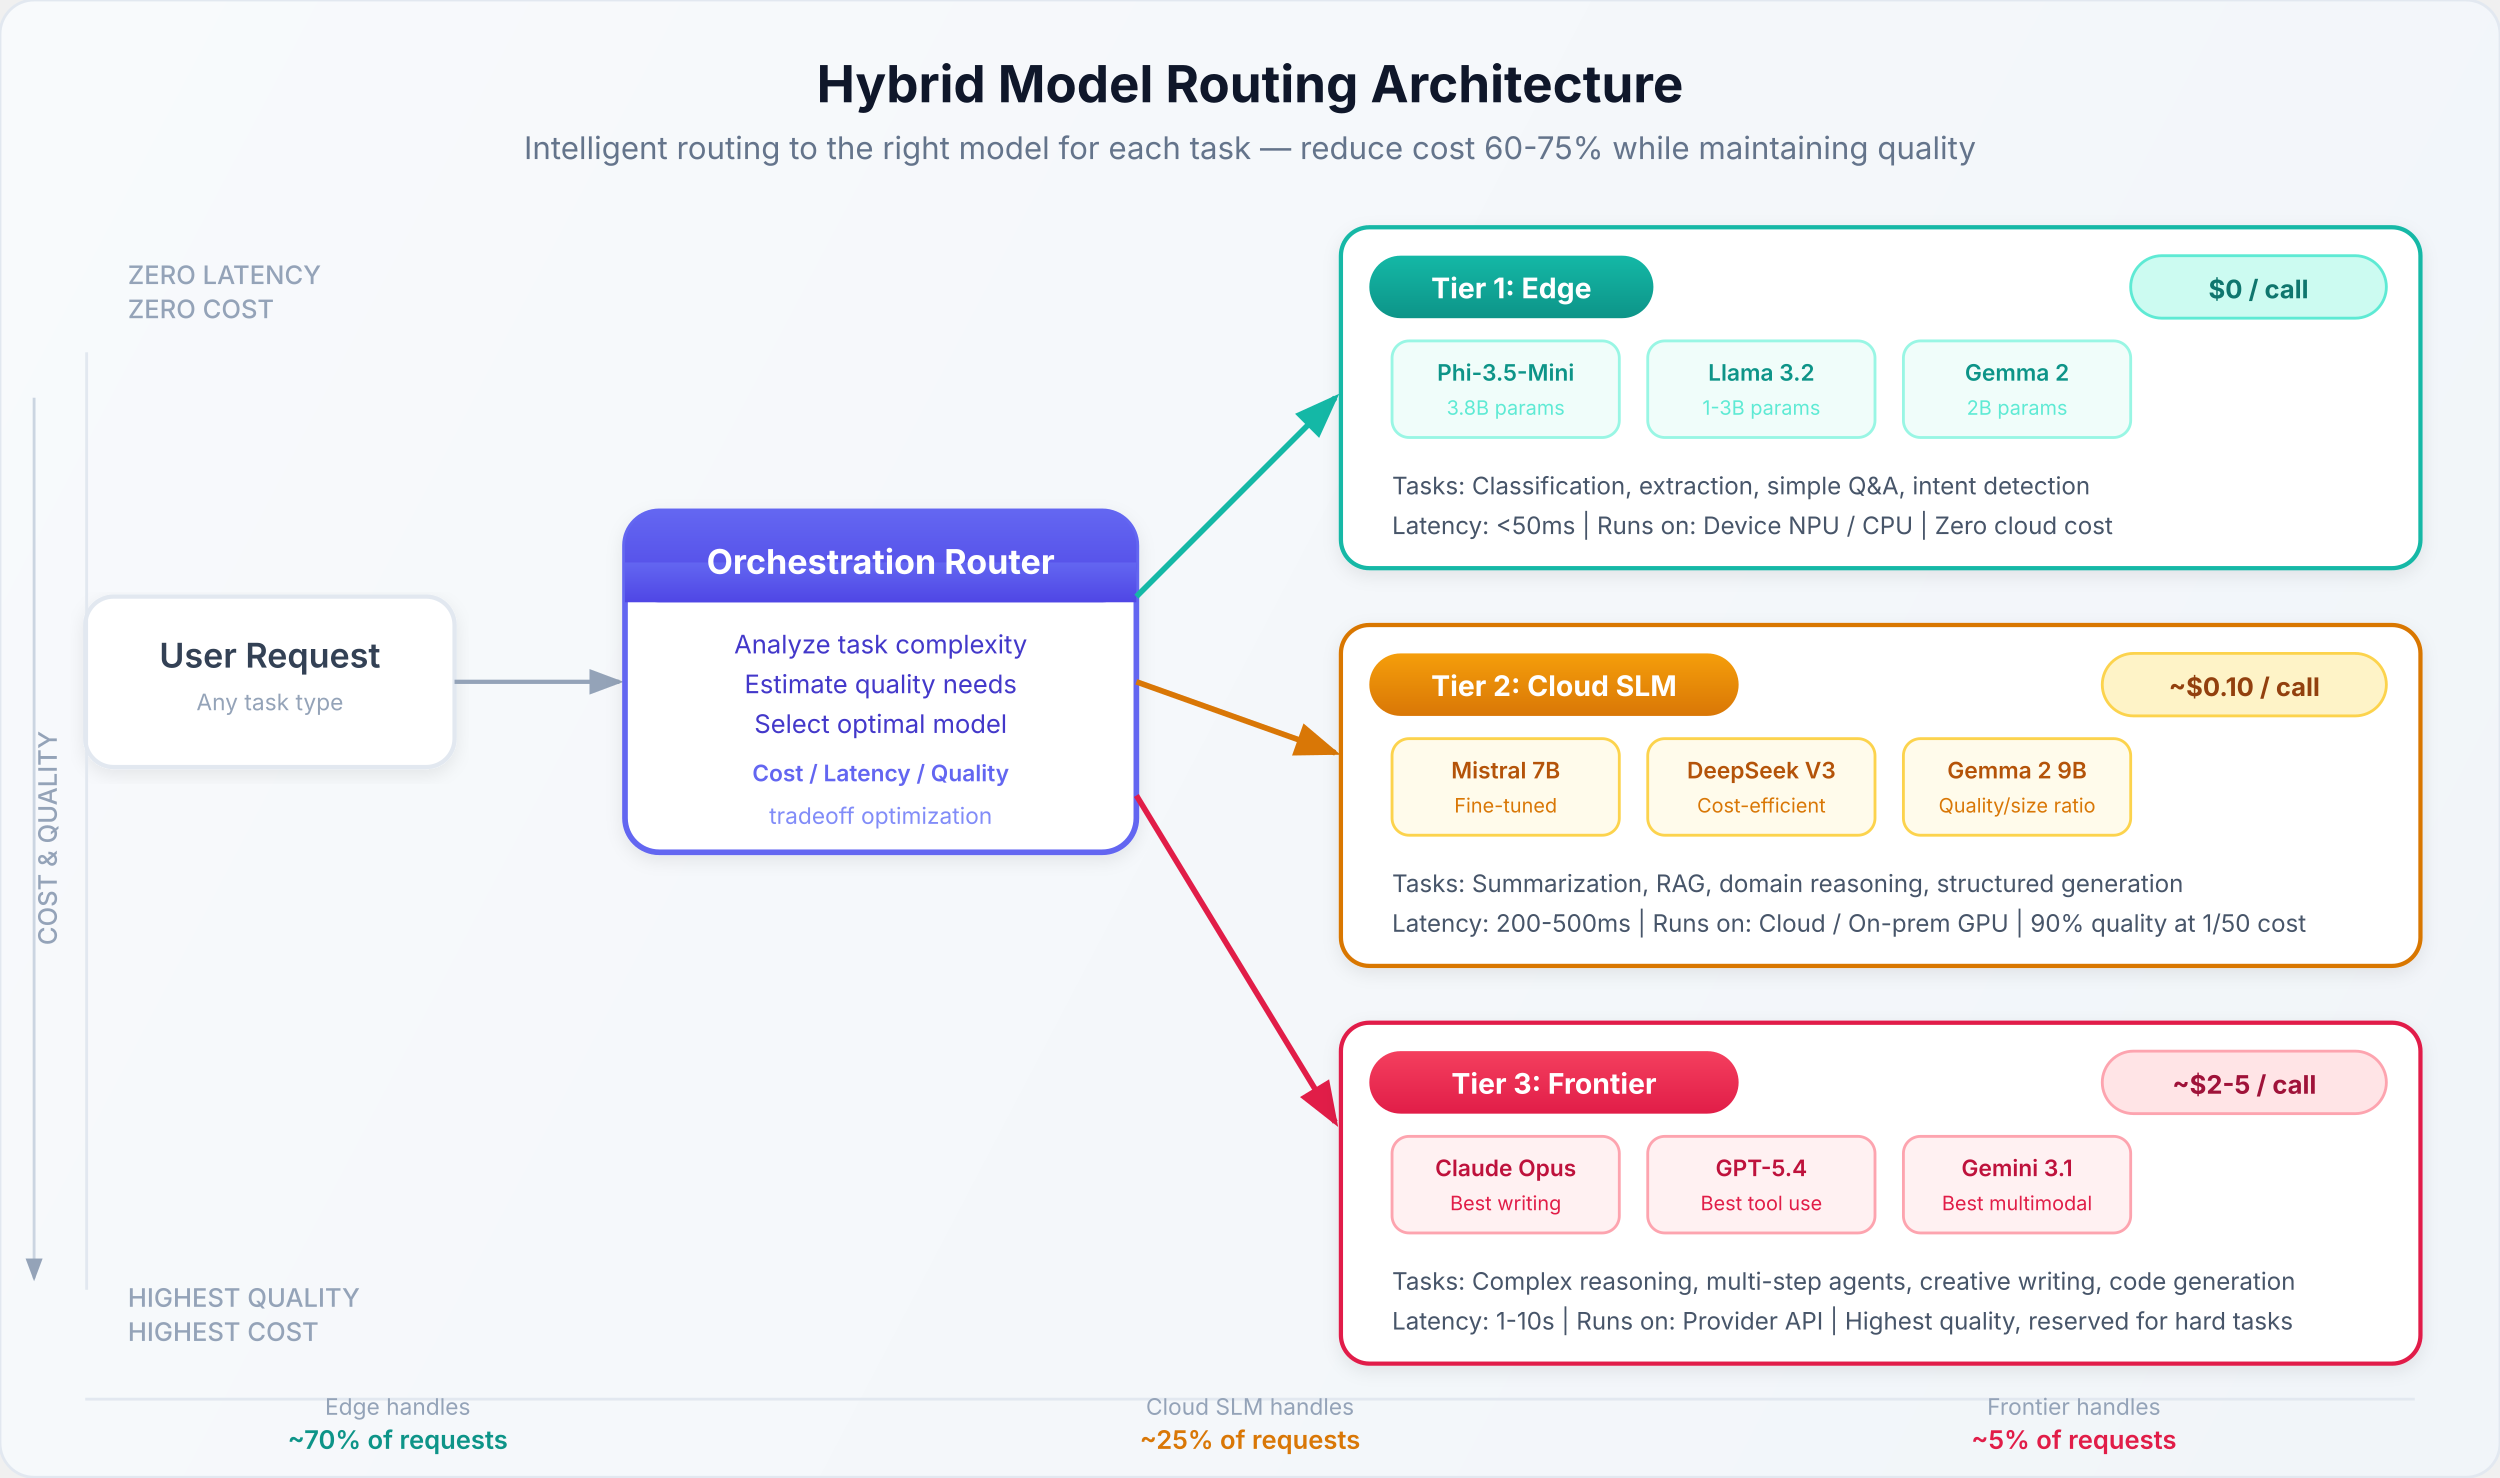
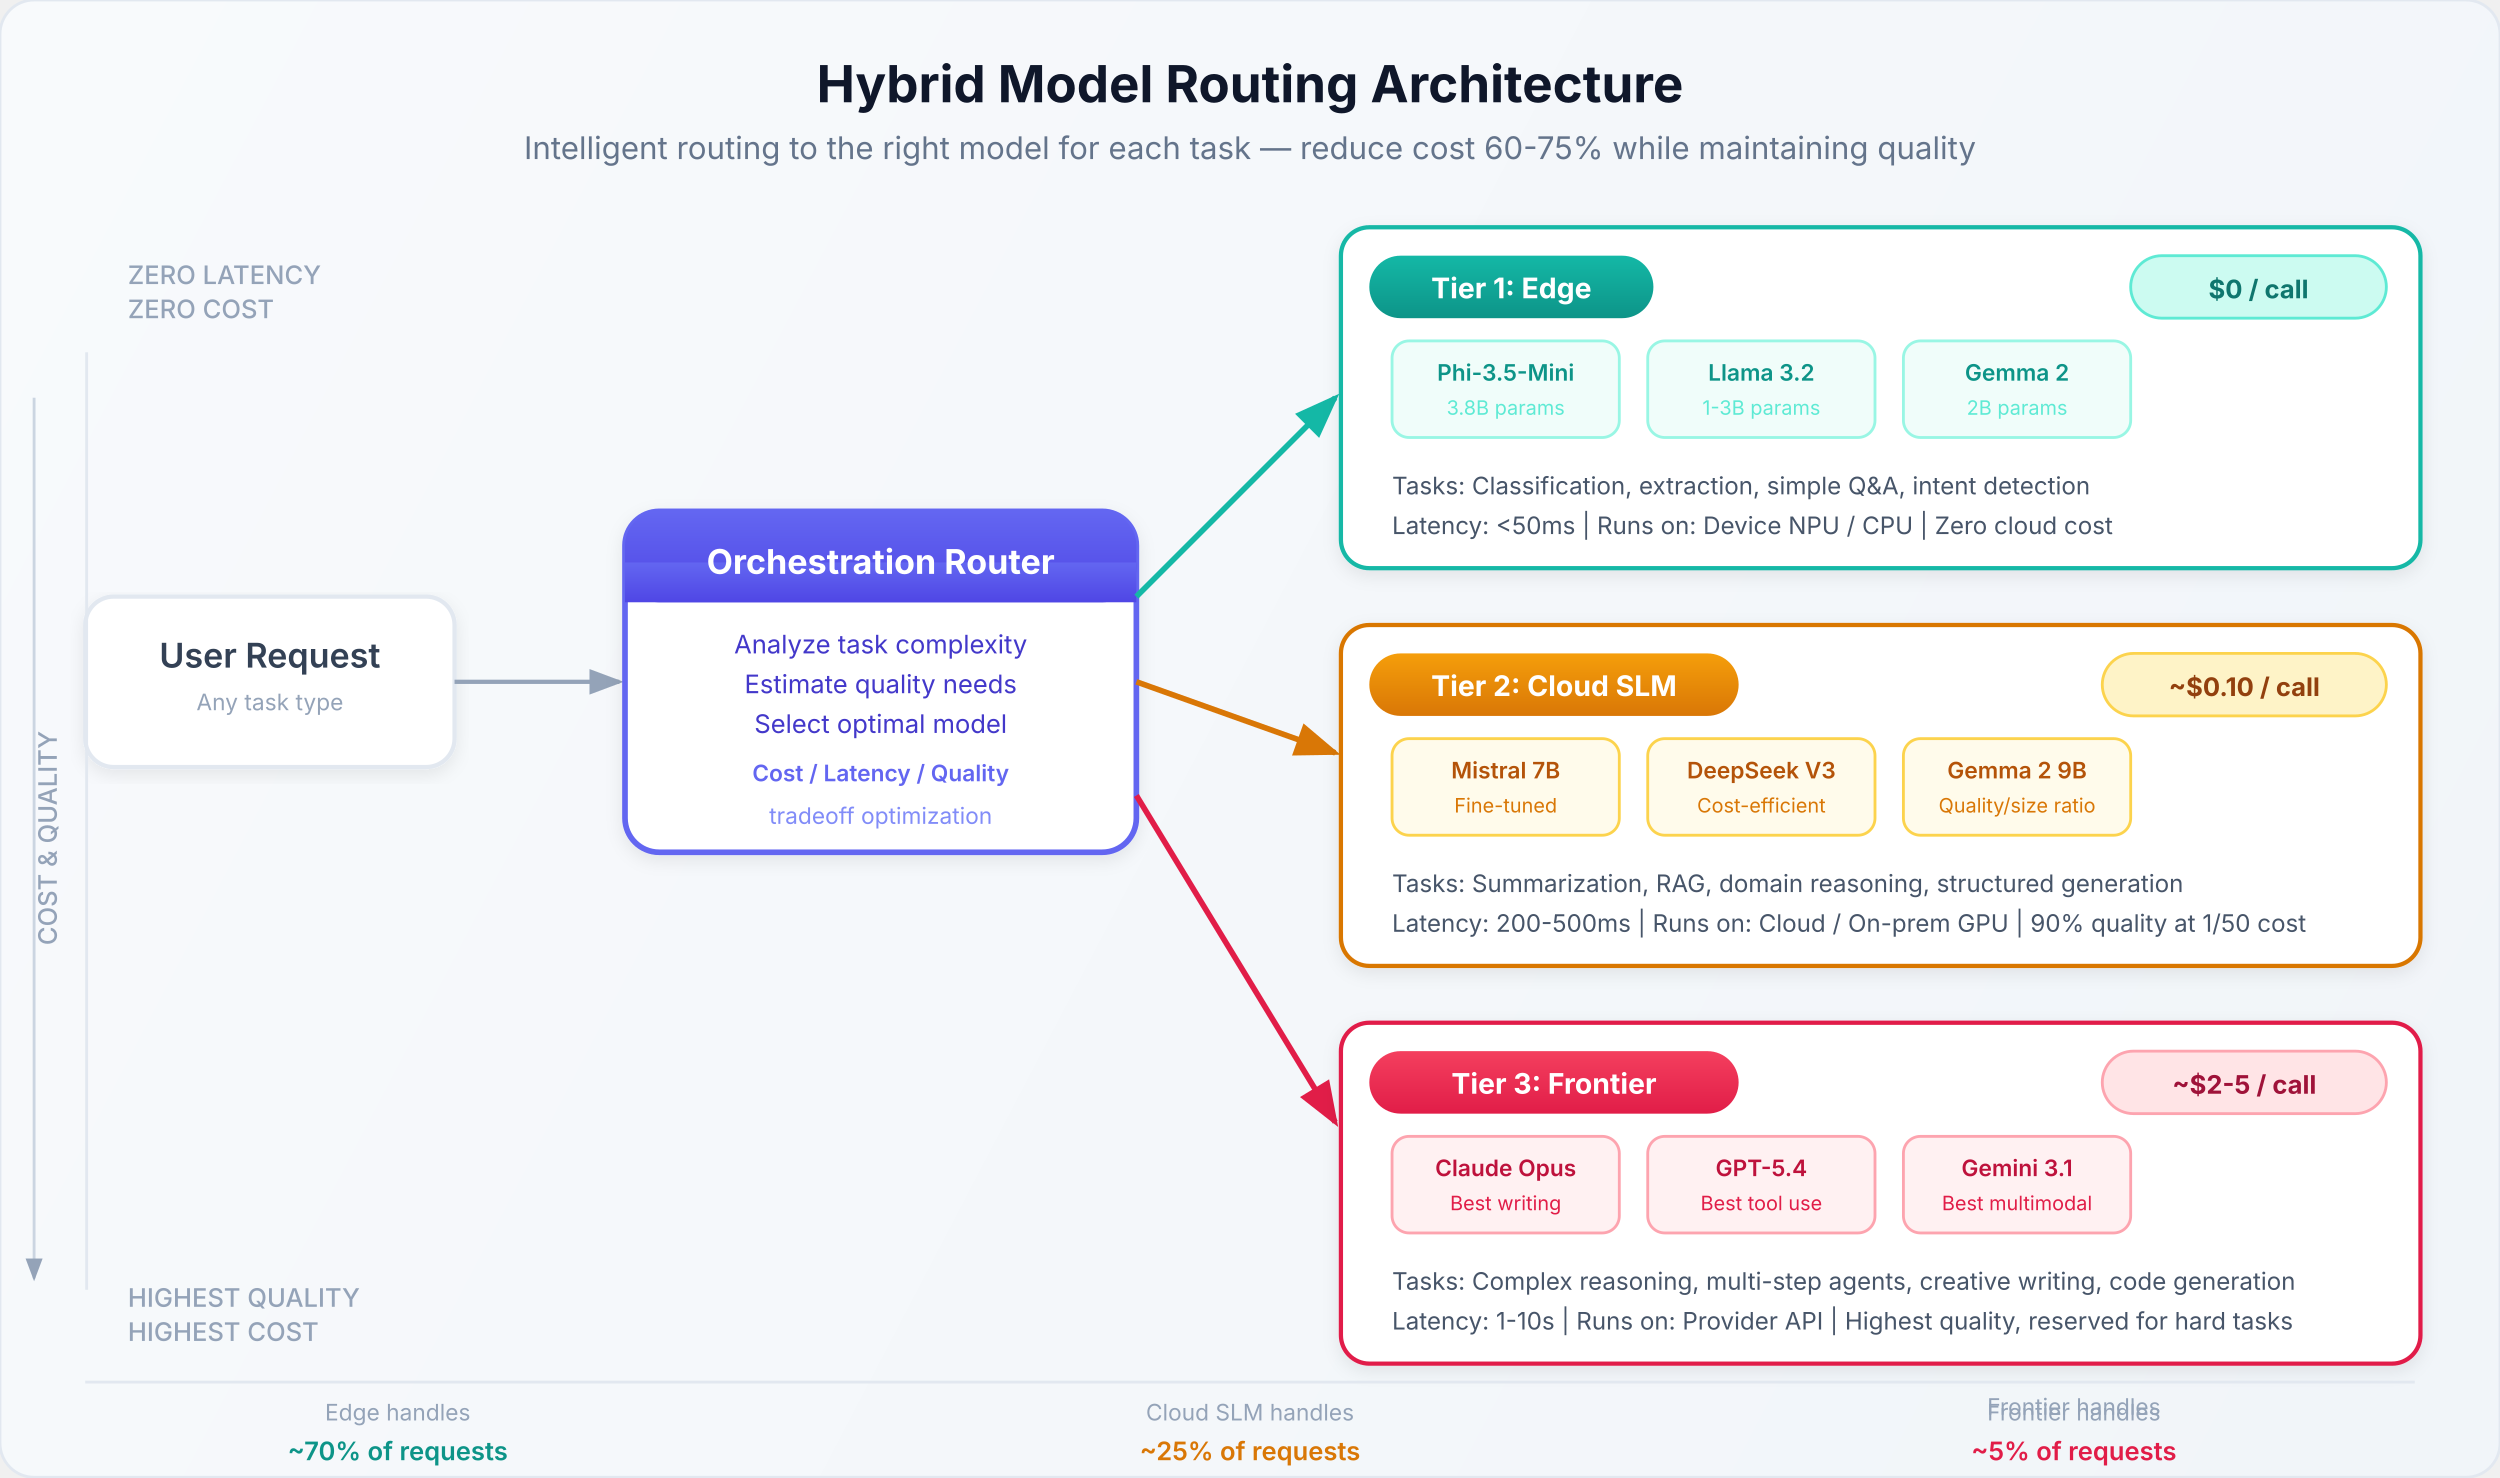
<svg xmlns="http://www.w3.org/2000/svg" viewBox="0 0 880 520" fill="none">
  <defs>
    <linearGradient id="bg2" x1="0" y1="0" x2="880" y2="460" gradientUnits="userSpaceOnUse">
      <stop offset="0%" stop-color="#f8fafc" />
      <stop offset="100%" stop-color="#f1f5f9" />
    </linearGradient>
    <linearGradient id="tealGrad" x1="0" y1="0" x2="0" y2="1">
      <stop offset="0%" stop-color="#14b8a6" />
      <stop offset="100%" stop-color="#0d9488" />
    </linearGradient>
    <linearGradient id="amberGrad" x1="0" y1="0" x2="0" y2="1">
      <stop offset="0%" stop-color="#f59e0b" />
      <stop offset="100%" stop-color="#d97706" />
    </linearGradient>
    <linearGradient id="roseGrad" x1="0" y1="0" x2="0" y2="1">
      <stop offset="0%" stop-color="#f43f5e" />
      <stop offset="100%" stop-color="#e11d48" />
    </linearGradient>
    <linearGradient id="indigoGrad" x1="0" y1="0" x2="0" y2="1">
      <stop offset="0%" stop-color="#6366f1" />
      <stop offset="100%" stop-color="#4f46e5" />
    </linearGradient>
    <filter id="sh" x="-4%" y="-6%" width="108%" height="116%">
      <feDropShadow dx="0" dy="2" stdDeviation="3" flood-color="#0f172a" flood-opacity="0.08" />
    </filter>
    <filter id="shSm" x="-2%" y="-4%" width="104%" height="112%">
      <feDropShadow dx="0" dy="1" stdDeviation="2" flood-color="#0f172a" flood-opacity="0.06" />
    </filter>
    <marker id="arr" markerWidth="8" markerHeight="6" refX="7" refY="3" orient="auto">
      <path d="M 0 0 L 8 3 L 0 6 Z" fill="#94a3b8" />
    </marker>
    <marker id="arrTeal" markerWidth="8" markerHeight="6" refX="7" refY="3" orient="auto">
      <path d="M 0 0 L 8 3 L 0 6 Z" fill="#14b8a6" />
    </marker>
    <marker id="arrAmber" markerWidth="8" markerHeight="6" refX="7" refY="3" orient="auto">
      <path d="M 0 0 L 8 3 L 0 6 Z" fill="#d97706" />
    </marker>
    <marker id="arrRose" markerWidth="8" markerHeight="6" refX="7" refY="3" orient="auto">
      <path d="M 0 0 L 8 3 L 0 6 Z" fill="#e11d48" />
    </marker>
  </defs>
  <rect width="880" height="520" rx="12" fill="url(#bg2)" />
  <rect width="880" height="520" rx="12" stroke="#e2e8f0" stroke-width="1" fill="none" />
  <text x="440" y="36" text-anchor="middle" font-family="Inter, system-ui, sans-serif" font-size="18" font-weight="700" fill="#0f172a">Hybrid Model Routing Architecture</text>
  <text x="440" y="56" text-anchor="middle" font-family="Inter, system-ui, sans-serif" font-size="11" fill="#64748b">Intelligent routing to the right model for each task — reduce cost 60-75% while maintaining quality</text>
  <rect x="30" y="210" width="130" height="60" rx="10" fill="white" stroke="#e2e8f0" stroke-width="1.5" filter="url(#sh)" />
  <text x="95" y="235" text-anchor="middle" font-family="Inter, system-ui, sans-serif" font-size="12" font-weight="600" fill="#334155">User Request</text>
  <text x="95" y="250" text-anchor="middle" font-family="Inter, system-ui, sans-serif" font-size="8" fill="#94a3b8">Any task type</text>
  <line x1="160" y1="240" x2="218" y2="240" stroke="#94a3b8" stroke-width="1.5" marker-end="url(#arr)" />
  <rect x="220" y="180" width="180" height="120" rx="12" fill="white" stroke="#6366f1" stroke-width="2" filter="url(#sh)" />
  <rect x="220" y="180" width="180" height="32" rx="12" fill="url(#indigoGrad)" />
  <rect x="220" y="198" width="180" height="14" fill="url(#indigoGrad)" />
  <text x="310" y="202" text-anchor="middle" font-family="Inter, system-ui, sans-serif" font-size="12" font-weight="700" fill="white">Orchestration Router</text>
  <text x="310" y="230" text-anchor="middle" font-family="Inter, system-ui, sans-serif" font-size="9" fill="#4338ca">Analyze task complexity</text>
  <text x="310" y="244" text-anchor="middle" font-family="Inter, system-ui, sans-serif" font-size="9" fill="#4338ca">Estimate quality needs</text>
  <text x="310" y="258" text-anchor="middle" font-family="Inter, system-ui, sans-serif" font-size="9" fill="#4338ca">Select optimal model</text>
  <text x="310" y="275" text-anchor="middle" font-family="Inter, system-ui, sans-serif" font-size="8" font-weight="600" fill="#6366f1">Cost / Latency / Quality</text>
  <text x="310" y="290" text-anchor="middle" font-family="Inter, system-ui, sans-serif" font-size="8" fill="#818cf8">tradeoff optimization</text>
  <path d="M 400 210 L 470 140" stroke="#14b8a6" stroke-width="2" marker-end="url(#arrTeal)" />
  <rect x="472" y="80" width="380" height="120" rx="10" fill="white" stroke="#14b8a6" stroke-width="1.5" filter="url(#sh)" />
  <rect x="482" y="90" width="100" height="22" rx="11" fill="url(#tealGrad)" />
  <text x="532" y="105" text-anchor="middle" font-family="Inter, system-ui, sans-serif" font-size="10" font-weight="700" fill="white">Tier 1: Edge</text>
  <rect x="750" y="90" width="90" height="22" rx="11" fill="#ccfbf1" stroke="#5eead4" stroke-width="1" />
  <text x="795" y="105" text-anchor="middle" font-family="Inter, system-ui, sans-serif" font-size="9" font-weight="700" fill="#0f766e">$0 / call</text>
  <rect x="490" y="120" width="80" height="34" rx="6" fill="#f0fdfa" stroke="#99f6e4" stroke-width="1" />
  <text x="530" y="134" text-anchor="middle" font-family="Inter, system-ui, sans-serif" font-size="8" font-weight="600" fill="#0d9488">Phi-3.5-Mini</text>
  <text x="530" y="146" text-anchor="middle" font-family="Inter, system-ui, sans-serif" font-size="7" fill="#5eead4">3.8B params</text>
  <rect x="580" y="120" width="80" height="34" rx="6" fill="#f0fdfa" stroke="#99f6e4" stroke-width="1" />
  <text x="620" y="134" text-anchor="middle" font-family="Inter, system-ui, sans-serif" font-size="8" font-weight="600" fill="#0d9488">Llama 3.2</text>
  <text x="620" y="146" text-anchor="middle" font-family="Inter, system-ui, sans-serif" font-size="7" fill="#5eead4">1-3B params</text>
  <rect x="670" y="120" width="80" height="34" rx="6" fill="#f0fdfa" stroke="#99f6e4" stroke-width="1" />
  <text x="710" y="134" text-anchor="middle" font-family="Inter, system-ui, sans-serif" font-size="8" font-weight="600" fill="#0d9488">Gemma 2</text>
  <text x="710" y="146" text-anchor="middle" font-family="Inter, system-ui, sans-serif" font-size="7" fill="#5eead4">2B params</text>
  <text x="490" y="174" font-family="Inter, system-ui, sans-serif" font-size="8.5" fill="#475569">Tasks: Classification, extraction, simple Q&amp;A, intent detection</text>
  <text x="490" y="188" font-family="Inter, system-ui, sans-serif" font-size="8.5" fill="#475569">Latency: &lt;50ms | Runs on: Device NPU / CPU | Zero cloud cost</text>
  <path d="M 400 240 L 470 265" stroke="#d97706" stroke-width="2" marker-end="url(#arrAmber)" />
  <rect x="472" y="220" width="380" height="120" rx="10" fill="white" stroke="#d97706" stroke-width="1.5" filter="url(#sh)" />
  <rect x="482" y="230" width="130" height="22" rx="11" fill="url(#amberGrad)" />
  <text x="547" y="245" text-anchor="middle" font-family="Inter, system-ui, sans-serif" font-size="10" font-weight="700" fill="white">Tier 2: Cloud SLM</text>
  <rect x="740" y="230" width="100" height="22" rx="11" fill="#fef3c7" stroke="#fcd34d" stroke-width="1" />
  <text x="790" y="245" text-anchor="middle" font-family="Inter, system-ui, sans-serif" font-size="9" font-weight="700" fill="#92400e">~$0.10 / call</text>
  <rect x="490" y="260" width="80" height="34" rx="6" fill="#fffbeb" stroke="#fcd34d" stroke-width="1" />
  <text x="530" y="274" text-anchor="middle" font-family="Inter, system-ui, sans-serif" font-size="8" font-weight="600" fill="#b45309">Mistral 7B</text>
  <text x="530" y="286" text-anchor="middle" font-family="Inter, system-ui, sans-serif" font-size="7" fill="#d97706">Fine-tuned</text>
  <rect x="580" y="260" width="80" height="34" rx="6" fill="#fffbeb" stroke="#fcd34d" stroke-width="1" />
  <text x="620" y="274" text-anchor="middle" font-family="Inter, system-ui, sans-serif" font-size="8" font-weight="600" fill="#b45309">DeepSeek V3</text>
  <text x="620" y="286" text-anchor="middle" font-family="Inter, system-ui, sans-serif" font-size="7" fill="#d97706">Cost-efficient</text>
  <rect x="670" y="260" width="80" height="34" rx="6" fill="#fffbeb" stroke="#fcd34d" stroke-width="1" />
  <text x="710" y="274" text-anchor="middle" font-family="Inter, system-ui, sans-serif" font-size="8" font-weight="600" fill="#b45309">Gemma 2 9B</text>
  <text x="710" y="286" text-anchor="middle" font-family="Inter, system-ui, sans-serif" font-size="7" fill="#d97706">Quality/size ratio</text>
  <text x="490" y="314" font-family="Inter, system-ui, sans-serif" font-size="8.5" fill="#475569">Tasks: Summarization, RAG, domain reasoning, structured generation</text>
  <text x="490" y="328" font-family="Inter, system-ui, sans-serif" font-size="8.5" fill="#475569">Latency: 200-500ms | Runs on: Cloud / On-prem GPU | 90% quality at 1/50 cost</text>
  <path d="M 400 280 L 470 395" stroke="#e11d48" stroke-width="2" marker-end="url(#arrRose)" />
  <rect x="472" y="360" width="380" height="120" rx="10" fill="white" stroke="#e11d48" stroke-width="1.5" filter="url(#sh)" />
  <rect x="482" y="370" width="130" height="22" rx="11" fill="url(#roseGrad)" />
  <text x="547" y="385" text-anchor="middle" font-family="Inter, system-ui, sans-serif" font-size="10" font-weight="700" fill="white">Tier 3: Frontier</text>
  <rect x="740" y="370" width="100" height="22" rx="11" fill="#ffe4e6" stroke="#fda4af" stroke-width="1" />
  <text x="790" y="385" text-anchor="middle" font-family="Inter, system-ui, sans-serif" font-size="9" font-weight="700" fill="#9f1239">~$2-5 / call</text>
  <rect x="490" y="400" width="80" height="34" rx="6" fill="#fff1f2" stroke="#fda4af" stroke-width="1" />
  <text x="530" y="414" text-anchor="middle" font-family="Inter, system-ui, sans-serif" font-size="8" font-weight="600" fill="#be123c">Claude Opus</text>
  <text x="530" y="426" text-anchor="middle" font-family="Inter, system-ui, sans-serif" font-size="7" fill="#e11d48">Best writing</text>
  <rect x="580" y="400" width="80" height="34" rx="6" fill="#fff1f2" stroke="#fda4af" stroke-width="1" />
  <text x="620" y="414" text-anchor="middle" font-family="Inter, system-ui, sans-serif" font-size="8" font-weight="600" fill="#be123c">GPT-5.4</text>
  <text x="620" y="426" text-anchor="middle" font-family="Inter, system-ui, sans-serif" font-size="7" fill="#e11d48">Best tool use</text>
  <rect x="670" y="400" width="80" height="34" rx="6" fill="#fff1f2" stroke="#fda4af" stroke-width="1" />
  <text x="710" y="414" text-anchor="middle" font-family="Inter, system-ui, sans-serif" font-size="8" font-weight="600" fill="#be123c">Gemini 3.1</text>
  <text x="710" y="426" text-anchor="middle" font-family="Inter, system-ui, sans-serif" font-size="7" fill="#e11d48">Best multimodal</text>
  <text x="490" y="454" font-family="Inter, system-ui, sans-serif" font-size="8.5" fill="#475569">Tasks: Complex reasoning, multi-step agents, creative writing, code generation</text>
  <text x="490" y="468" font-family="Inter, system-ui, sans-serif" font-size="8.5" fill="#475569">Latency: 1-10s | Runs on: Provider API | Highest quality, reserved for hard tasks</text>
-   <rect x="30" y="492" width="820" height="1" fill="#e2e8f0" />
-   <text x="140" y="510" text-anchor="middle" font-family="Inter, system-ui, sans-serif" font-size="9" font-weight="600" fill="#0d9488">~70% of requests</text>
-   <text x="140" y="498" text-anchor="middle" font-family="Inter, system-ui, sans-serif" font-size="8" fill="#94a3b8">Edge handles</text>
-   <text x="440" y="510" text-anchor="middle" font-family="Inter, system-ui, sans-serif" font-size="9" font-weight="600" fill="#d97706">~25% of requests</text>
-   <text x="440" y="498" text-anchor="middle" font-family="Inter, system-ui, sans-serif" font-size="8" fill="#94a3b8">Cloud SLM handles</text>
-   <text x="730" y="510" text-anchor="middle" font-family="Inter, system-ui, sans-serif" font-size="9" font-weight="600" fill="#e11d48">~5% of requests</text>
+   <rect x="30" y="486" width="820" height="1" fill="#e2e8f0" />
+   <text x="140" y="500" text-anchor="middle" font-family="Inter, system-ui, sans-serif" font-size="8" fill="#94a3b8">Edge handles</text>
+   <text x="140" y="514" text-anchor="middle" font-family="Inter, system-ui, sans-serif" font-size="9" font-weight="600" fill="#0d9488">~70% of requests</text>
+   <text x="440" y="500" text-anchor="middle" font-family="Inter, system-ui, sans-serif" font-size="8" fill="#94a3b8">Cloud SLM handles</text>
+   <text x="440" y="514" text-anchor="middle" font-family="Inter, system-ui, sans-serif" font-size="9" font-weight="600" fill="#d97706">~25% of requests</text>
+   <text x="730" y="500" text-anchor="middle" font-family="Inter, system-ui, sans-serif" font-size="8" fill="#94a3b8">Frontier handles</text>
+   <text x="730" y="514" text-anchor="middle" font-family="Inter, system-ui, sans-serif" font-size="9" font-weight="600" fill="#e11d48">~5% of requests</text>
  <text x="730" y="498" text-anchor="middle" font-family="Inter, system-ui, sans-serif" font-size="8" fill="#94a3b8">Frontier handles</text>
  <text x="45" y="100" font-family="Inter, system-ui, sans-serif" font-size="9" fill="#94a3b8" font-weight="500">ZERO LATENCY</text>
  <text x="45" y="112" font-family="Inter, system-ui, sans-serif" font-size="9" fill="#94a3b8" font-weight="500">ZERO COST</text>
  <rect x="30" y="124" width="1" height="330" fill="#e2e8f0" />
  <text x="20" y="295" text-anchor="middle" font-family="Inter, system-ui, sans-serif" font-size="9" fill="#94a3b8" font-weight="500" transform="rotate(-90, 20, 295)">COST &amp; QUALITY</text>
  <line x1="12" y1="140" x2="12" y2="450" stroke="#cbd5e1" stroke-width="1" marker-end="url(#arr)" />
  <text x="45" y="460" font-family="Inter, system-ui, sans-serif" font-size="9" fill="#94a3b8" font-weight="500">HIGHEST QUALITY</text>
  <text x="45" y="472" font-family="Inter, system-ui, sans-serif" font-size="9" fill="#94a3b8" font-weight="500">HIGHEST COST</text>
</svg>
